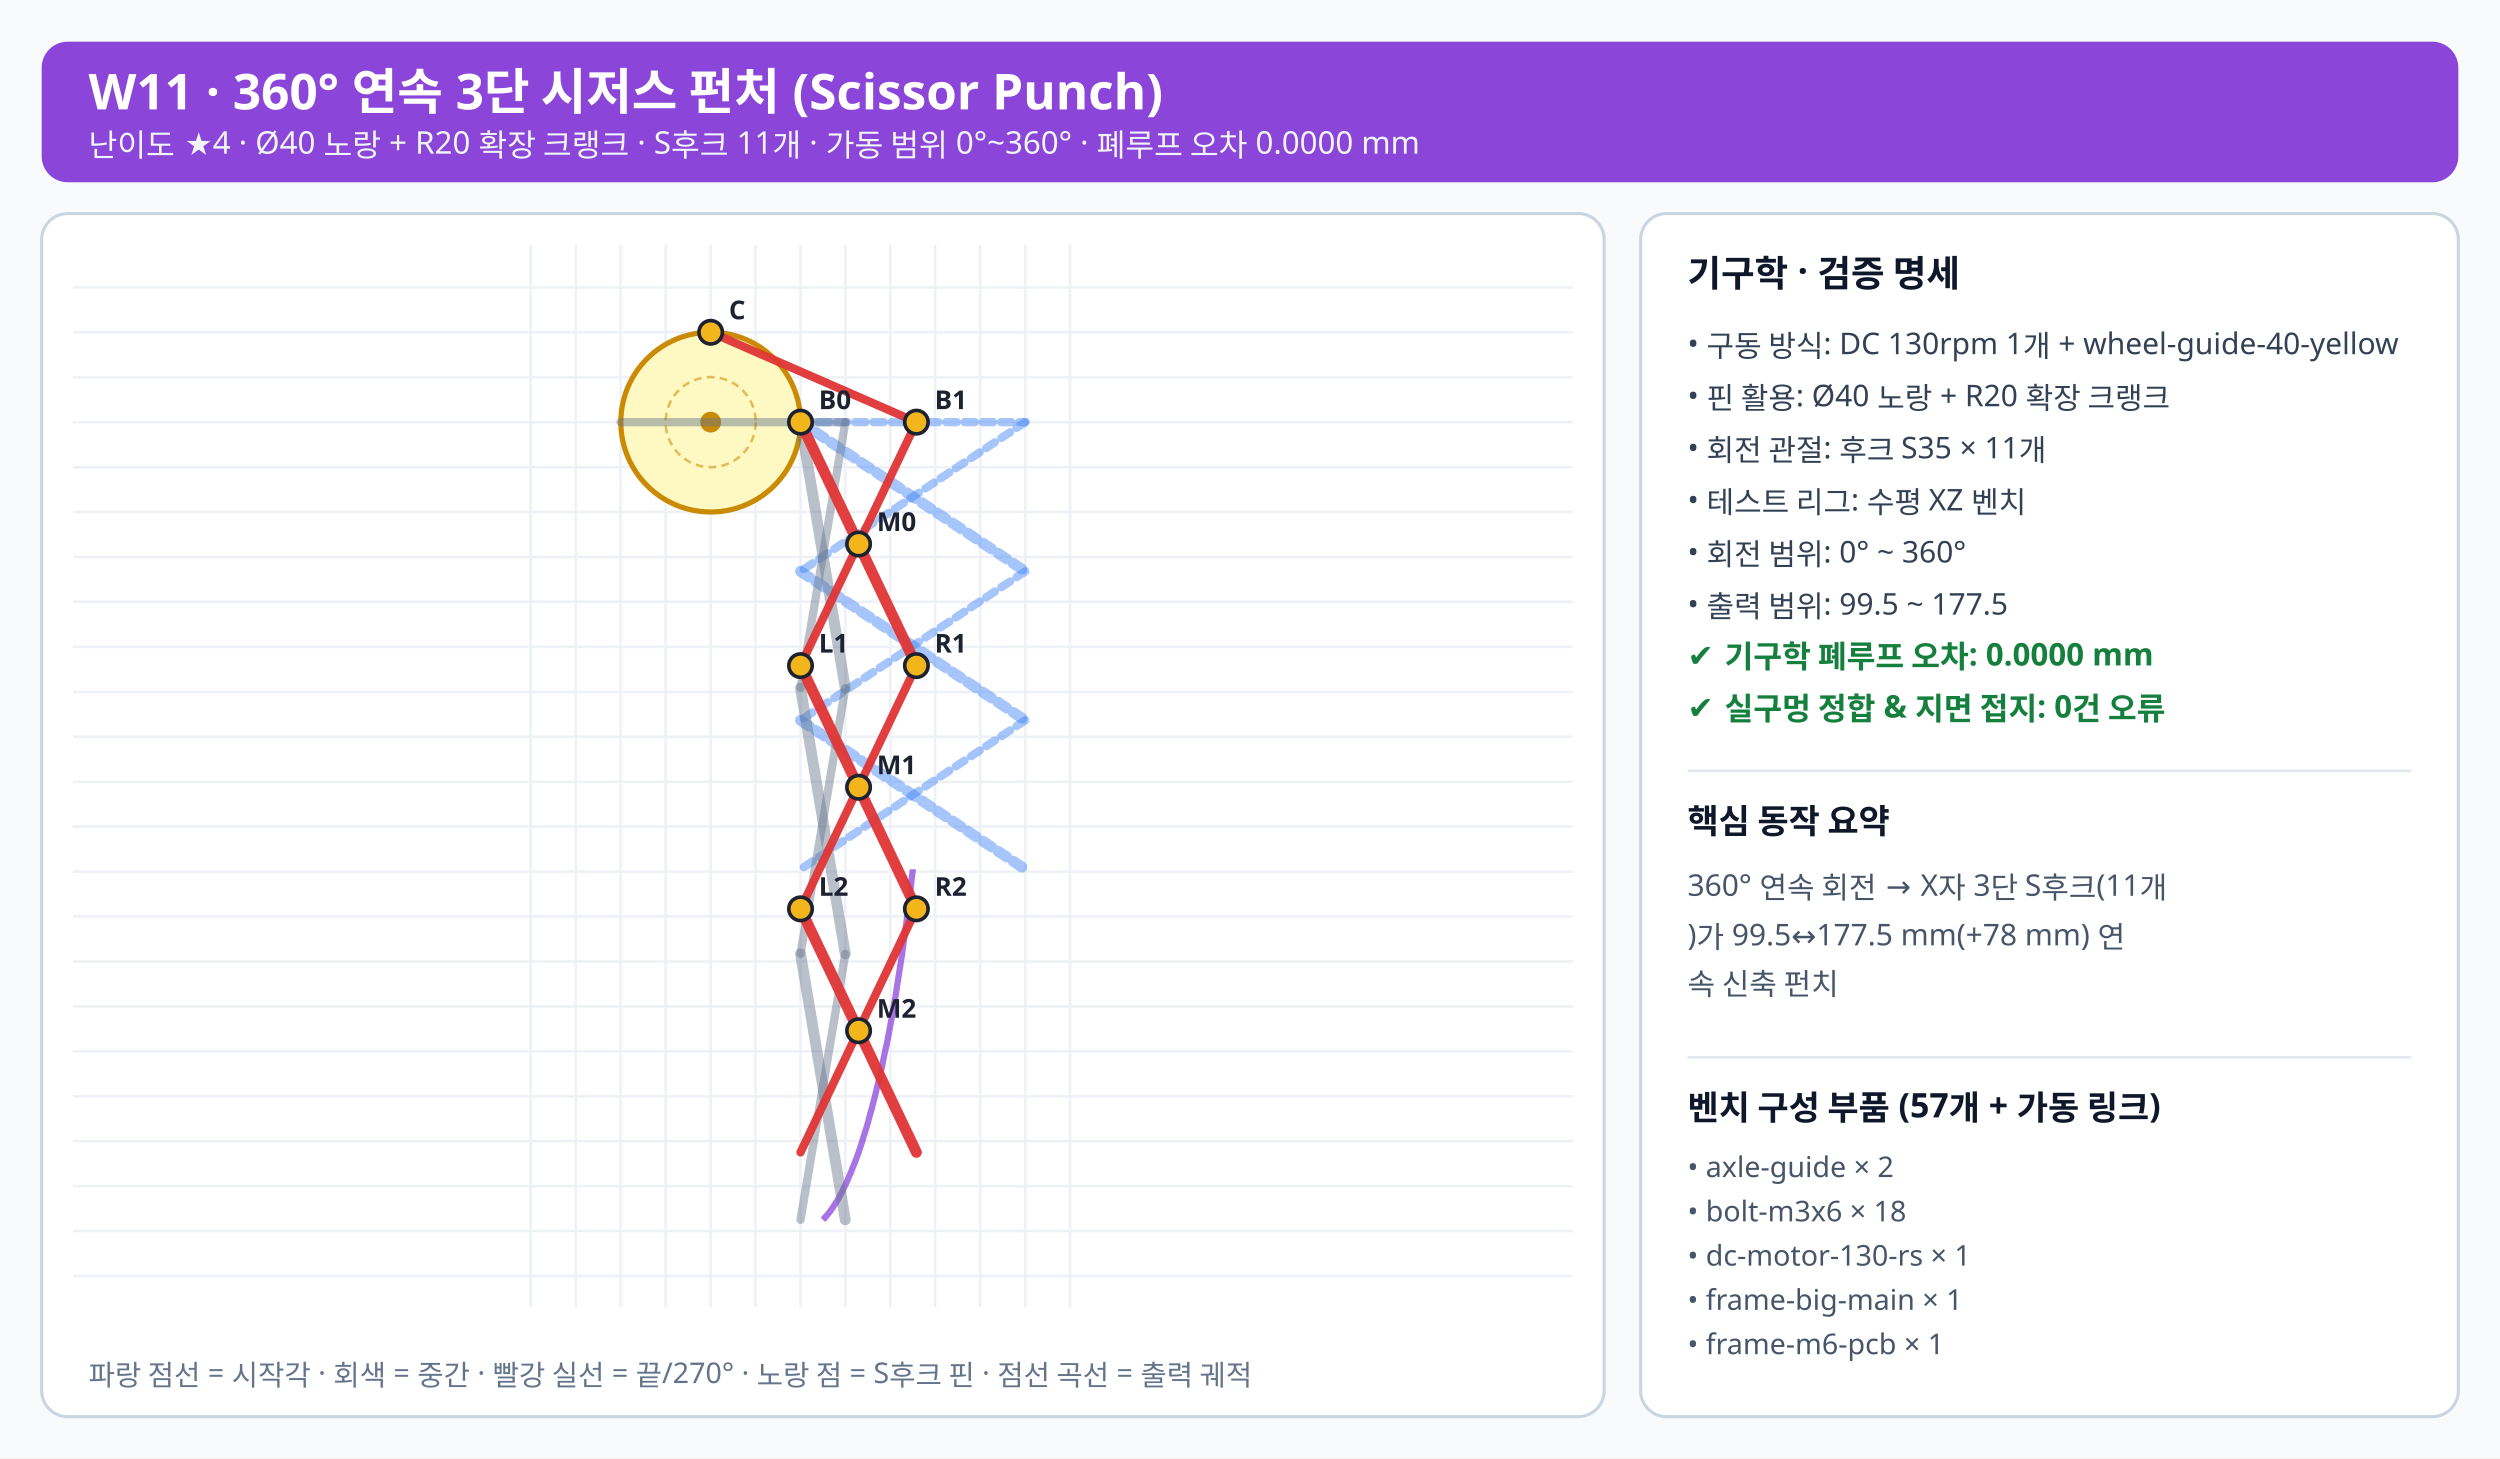
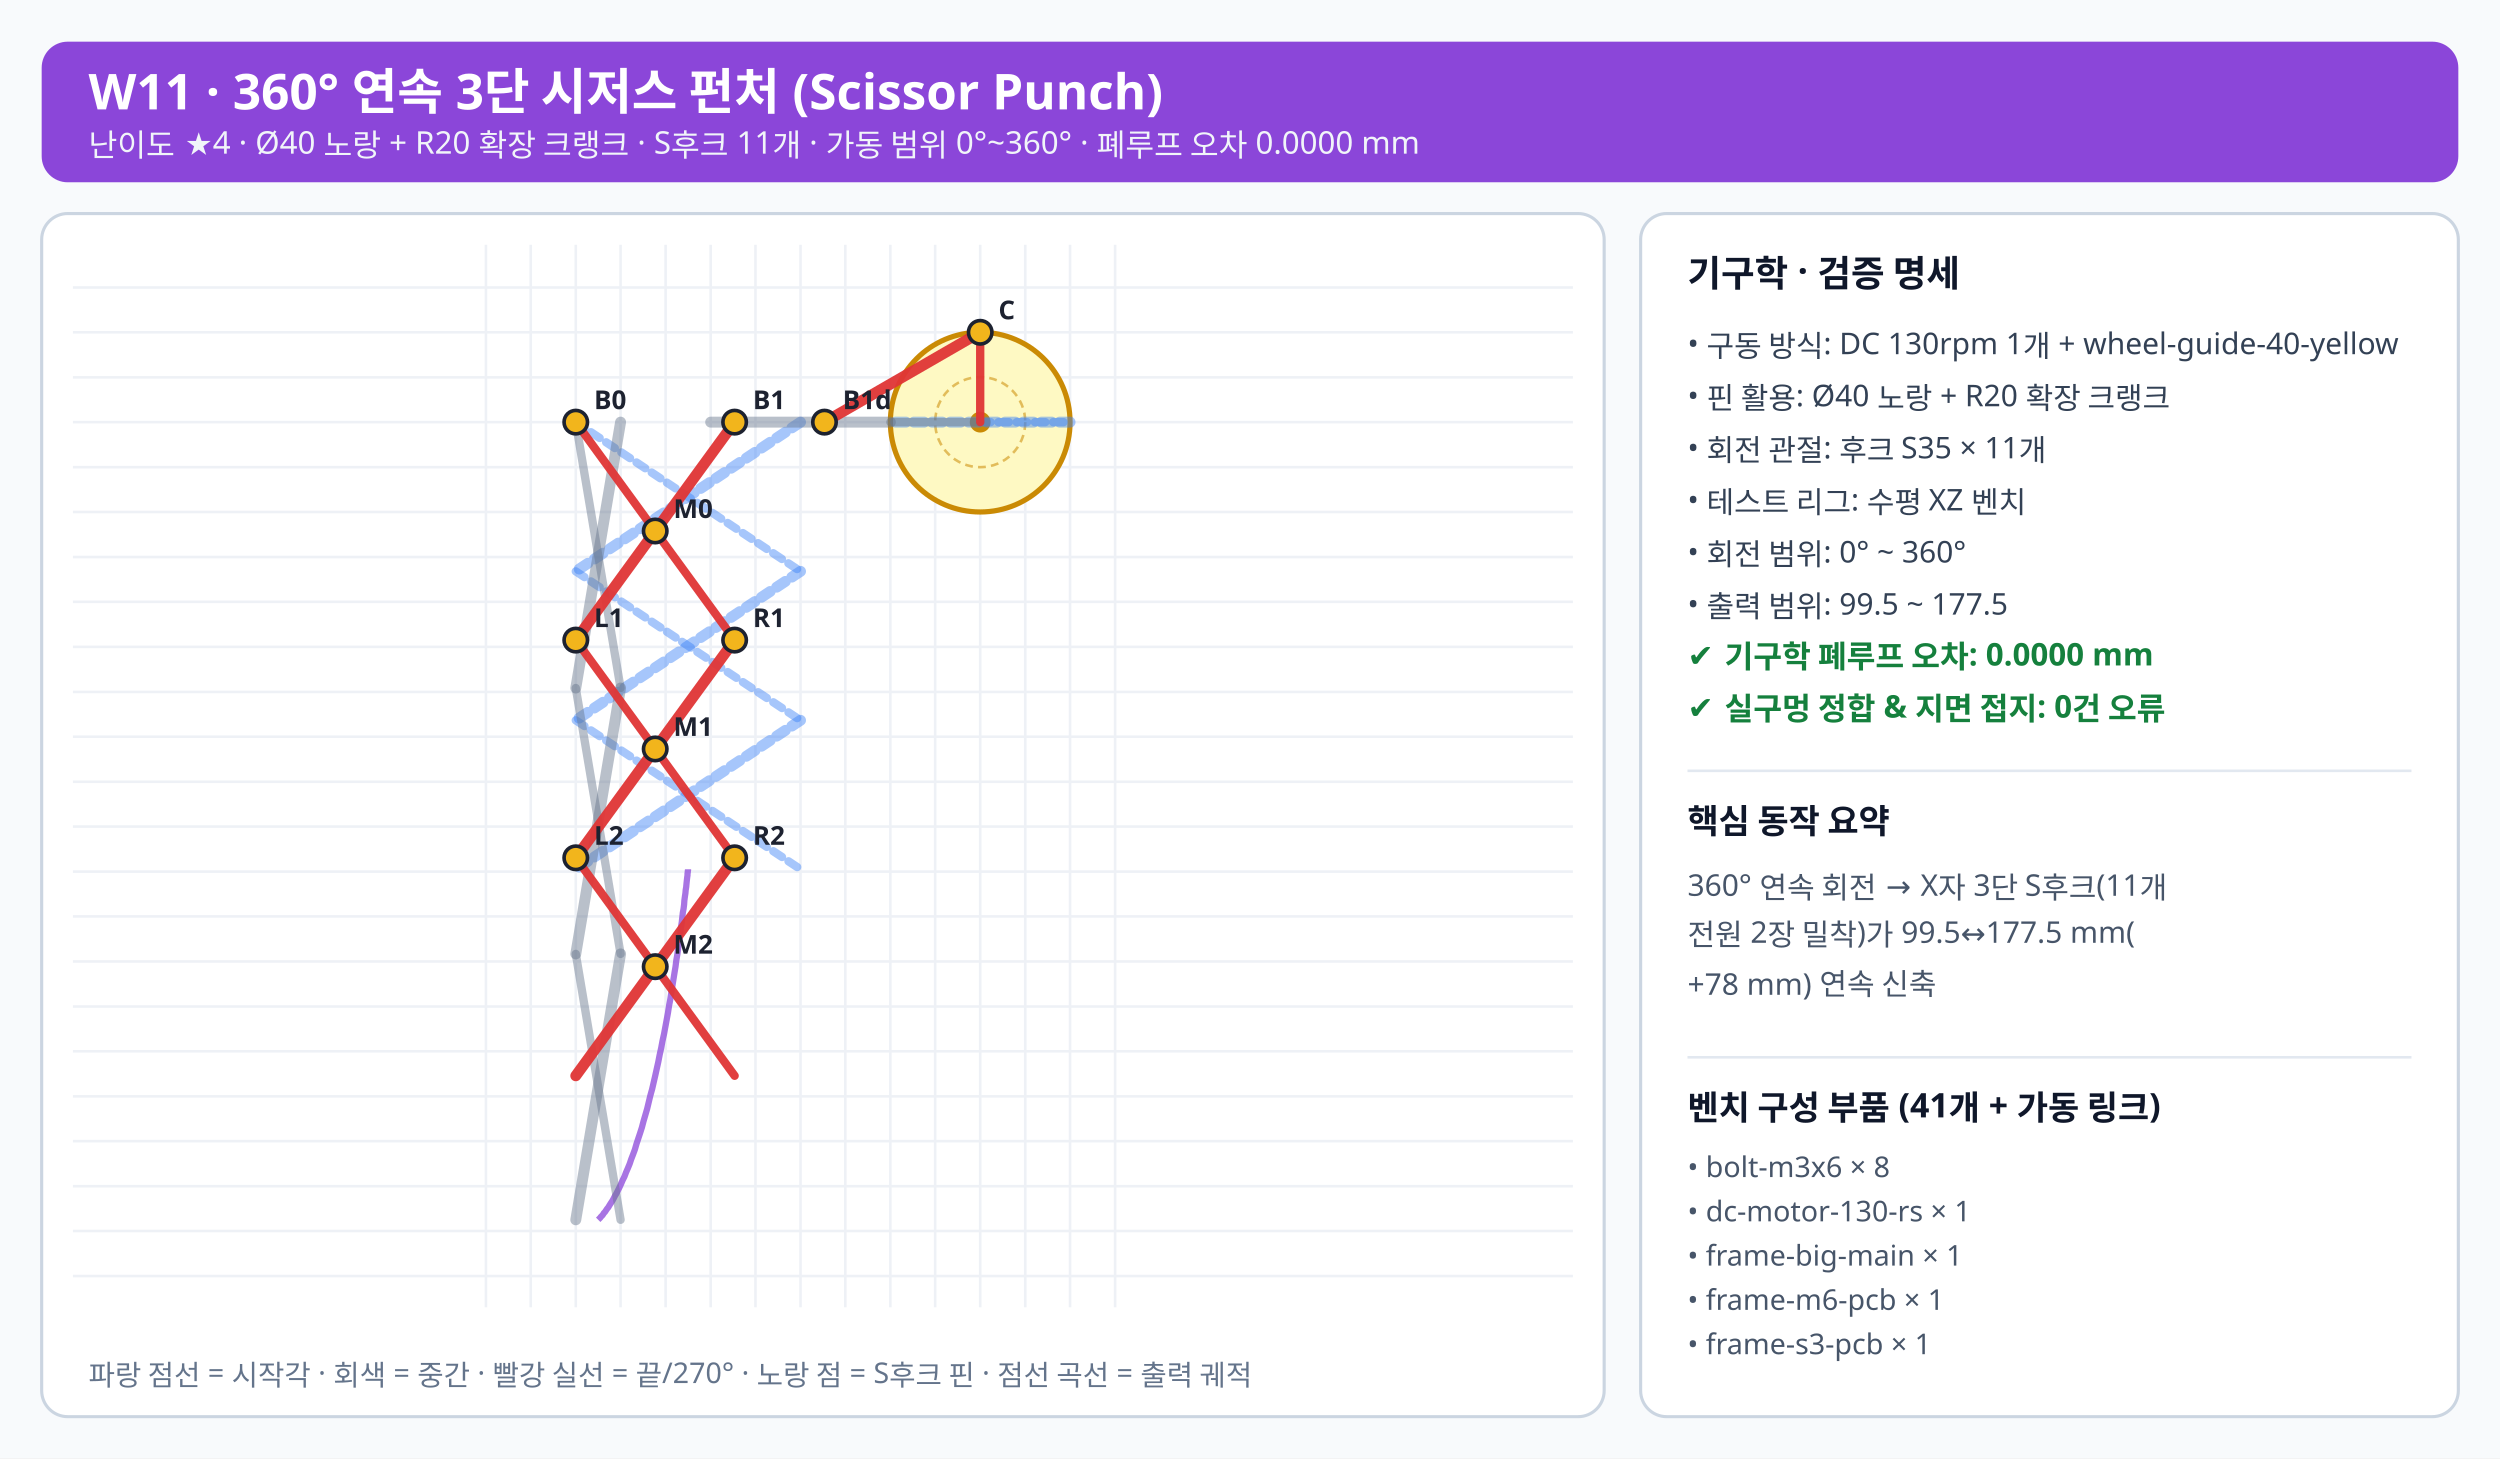
<svg xmlns="http://www.w3.org/2000/svg" viewBox="0 0 960 560" font-family="Pretendard,Apple SD Gothic Neo,sans-serif">
  <rect width="960" height="560" fill="#f8fafc" />
  <rect x="16" y="16" width="928" height="54" rx="10" fill="#8b46d9" />
  <text x="34" y="42" fill="#fff" font-size="19" font-weight="800">W11 · 360° 연속 3단 시저스 펀처 (Scissor Punch)</text>
  <text x="34" y="60" fill="#f1f5f9" font-size="12">난이도 ★4 · Ø40 노랑 + R20 확장 크랭크 · S후크 11개 · 가동 범위 0°~360° · 폐루프 오차 0.0000 mm</text>
  <rect x="16" y="82" width="600" height="462" rx="10" fill="#fff" stroke="#cbd5e1" stroke-width="1.2" />
+   <line x1="186.6" y1="94" x2="186.6" y2="502" stroke="#eef1f6" stroke-width="1" />
  <line x1="203.8" y1="94" x2="203.8" y2="502" stroke="#eef1f6" stroke-width="1" />
  <line x1="221.1" y1="94" x2="221.1" y2="502" stroke="#eef1f6" stroke-width="1" />
  <line x1="238.3" y1="94" x2="238.3" y2="502" stroke="#eef1f6" stroke-width="1" />
  <line x1="255.6" y1="94" x2="255.6" y2="502" stroke="#eef1f6" stroke-width="1" />
  <line x1="272.9" y1="94" x2="272.9" y2="502" stroke="#eef1f6" stroke-width="1" />
  <line x1="290.1" y1="94" x2="290.1" y2="502" stroke="#eef1f6" stroke-width="1" />
  <line x1="307.4" y1="94" x2="307.4" y2="502" stroke="#eef1f6" stroke-width="1" />
  <line x1="324.6" y1="94" x2="324.6" y2="502" stroke="#eef1f6" stroke-width="1" />
  <line x1="341.9" y1="94" x2="341.9" y2="502" stroke="#eef1f6" stroke-width="1" />
  <line x1="359.1" y1="94" x2="359.1" y2="502" stroke="#eef1f6" stroke-width="1" />
  <line x1="376.4" y1="94" x2="376.4" y2="502" stroke="#eef1f6" stroke-width="1" />
  <line x1="393.7" y1="94" x2="393.7" y2="502" stroke="#eef1f6" stroke-width="1" />
  <line x1="410.9" y1="94" x2="410.9" y2="502" stroke="#eef1f6" stroke-width="1" />
+   <line x1="428.2" y1="94" x2="428.2" y2="502" stroke="#eef1f6" stroke-width="1" />
  <line x1="28" y1="110.4" x2="604" y2="110.4" stroke="#eef1f6" stroke-width="1" />
  <line x1="28" y1="127.6" x2="604" y2="127.6" stroke="#eef1f6" stroke-width="1" />
  <line x1="28" y1="144.9" x2="604" y2="144.9" stroke="#eef1f6" stroke-width="1" />
  <line x1="28" y1="162.1" x2="604" y2="162.1" stroke="#eef1f6" stroke-width="1" />
  <line x1="28" y1="179.4" x2="604" y2="179.4" stroke="#eef1f6" stroke-width="1" />
  <line x1="28" y1="196.6" x2="604" y2="196.6" stroke="#eef1f6" stroke-width="1" />
  <line x1="28" y1="213.9" x2="604" y2="213.9" stroke="#eef1f6" stroke-width="1" />
  <line x1="28" y1="231.1" x2="604" y2="231.1" stroke="#eef1f6" stroke-width="1" />
  <line x1="28" y1="248.4" x2="604" y2="248.4" stroke="#eef1f6" stroke-width="1" />
  <line x1="28" y1="265.7" x2="604" y2="265.7" stroke="#eef1f6" stroke-width="1" />
  <line x1="28" y1="282.9" x2="604" y2="282.9" stroke="#eef1f6" stroke-width="1" />
  <line x1="28" y1="300.2" x2="604" y2="300.2" stroke="#eef1f6" stroke-width="1" />
  <line x1="28" y1="317.4" x2="604" y2="317.4" stroke="#eef1f6" stroke-width="1" />
  <line x1="28" y1="334.7" x2="604" y2="334.7" stroke="#eef1f6" stroke-width="1" />
  <line x1="28" y1="351.9" x2="604" y2="351.9" stroke="#eef1f6" stroke-width="1" />
  <line x1="28" y1="369.2" x2="604" y2="369.2" stroke="#eef1f6" stroke-width="1" />
  <line x1="28" y1="386.5" x2="604" y2="386.5" stroke="#eef1f6" stroke-width="1" />
  <line x1="28" y1="403.7" x2="604" y2="403.7" stroke="#eef1f6" stroke-width="1" />
  <line x1="28" y1="421.0" x2="604" y2="421.0" stroke="#eef1f6" stroke-width="1" />
  <line x1="28" y1="438.2" x2="604" y2="438.2" stroke="#eef1f6" stroke-width="1" />
  <line x1="28" y1="455.5" x2="604" y2="455.5" stroke="#eef1f6" stroke-width="1" />
  <line x1="28" y1="472.7" x2="604" y2="472.7" stroke="#eef1f6" stroke-width="1" />
  <line x1="28" y1="490.0" x2="604" y2="490.0" stroke="#eef1f6" stroke-width="1" />
-   <circle cx="272.9" cy="162.1" r="34.5" fill="#fef9c3" stroke="#ca8a04" stroke-width="2.0" />
-   <circle cx="272.9" cy="162.1" r="17.3" fill="none" stroke="#ca8a04" stroke-width="1" stroke-opacity="0.55" stroke-dasharray="3 2" />
-   <circle cx="272.9" cy="162.1" r="4" fill="#ca8a04" />
-   <polyline points="350.5,333.8 350.5,334.0 350.5,334.4 350.4,335.0 350.3,335.9 350.1,337.1 350.0,338.5 349.8,340.1 349.6,342.0 349.3,344.0 349.1,346.2 348.8,348.6 348.4,351.2 348.1,353.9 347.7,356.7 347.3,359.6 346.9,362.6 346.5,365.7 346.0,368.9 345.5,372.1 345.0,375.3 344.5,378.5 344.0,381.8 343.4,385.1 342.9,388.3 342.3,391.5 341.7,394.7 341.1,397.9 340.5,401.0 339.8,404.0 339.2,407.0 338.6,410.0 337.9,412.8 337.3,415.6 336.6,418.3 336.0,420.9 335.3,423.5 334.7,425.9 334.0,428.3 333.4,430.6 332.8,432.8 332.1,434.9 331.5,436.9 330.9,438.9 330.3,440.7 329.7,442.5 329.1,444.2 328.5,445.8 327.9,447.3 327.3,448.7 326.8,450.1 326.2,451.4 325.7,452.6 325.2,453.8 324.7,454.9 324.2,455.9 323.7,456.8 323.3,457.8 322.8,458.6 322.4,459.4 322.0,460.2 321.6,460.9 321.2,461.5 320.8,462.1 320.4,462.7 320.1,463.2 319.8,463.7 319.4,464.2 319.1,464.6 318.9,465.0 318.6,465.4 318.3,465.7 318.1,466.0 317.9,466.3 317.6,466.6 317.4,466.8 317.3,467.0 317.1,467.2 316.9,467.4 316.8,467.6 316.6,467.7 316.5,467.9 316.4,468.0 316.3,468.1 316.2,468.2 316.2,468.2 316.1,468.3 316.1,468.3 316.0,468.4 316.0,468.4 316.0,468.4 316.0,468.4 316.0,468.4 316.1,468.3 316.1,468.3 316.2,468.2 316.2,468.2 316.3,468.1 316.4,468.0 316.5,467.9 316.6,467.7 316.8,467.6 316.9,467.4 317.1,467.2 317.3,467.0 317.4,466.8 317.6,466.6 317.9,466.3 318.1,466.0 318.3,465.7 318.6,465.4 318.9,465.0 319.1,464.6 319.4,464.2 319.8,463.7 320.1,463.2 320.4,462.7 320.8,462.1 321.2,461.5 321.6,460.9 322.0,460.2 322.4,459.4 322.8,458.6 323.3,457.8 323.7,456.8 324.2,455.9 324.7,454.9 325.2,453.8 325.7,452.6 326.2,451.4 326.8,450.1 327.3,448.7 327.9,447.3 328.5,445.8 329.1,444.2 329.7,442.5 330.3,440.7 330.9,438.9 331.5,436.9 332.1,434.9 332.8,432.8 333.4,430.6 334.0,428.3 334.7,425.9 335.3,423.5 336.0,420.9 336.6,418.3 337.3,415.6 337.9,412.8 338.6,410.0 339.2,407.0 339.8,404.0 340.5,401.0 341.1,397.9 341.7,394.7 342.3,391.5 342.9,388.3 343.4,385.1 344.0,381.8 344.5,378.5 345.0,375.3 345.5,372.1 346.0,368.9 346.5,365.7 346.9,362.6 347.3,359.6 347.7,356.7 348.1,353.9 348.4,351.2 348.8,348.6 349.1,346.2 349.3,344.0 349.6,342.0 349.8,340.1 350.0,338.5 350.1,337.1 350.3,335.9 350.4,335.0 350.5,334.4 350.5,334.0 350.5,333.8" fill="none" stroke="#8b46d9" stroke-width="2.4" stroke-opacity="0.75" stroke-dasharray="5 3" />
-   <line x1="307.4" y1="162.1" x2="393.7" y2="162.1" stroke="#3b82f6" stroke-width="3.2" stroke-linecap="round" stroke-opacity="0.45" stroke-dasharray="4 3" />
-   <line x1="307.4" y1="162.1" x2="393.7" y2="219.4" stroke="#3b82f6" stroke-width="4.2" stroke-linecap="round" stroke-opacity="0.45" stroke-dasharray="4 3" />
-   <line x1="393.7" y1="162.1" x2="307.4" y2="219.4" stroke="#3b82f6" stroke-width="3.2" stroke-linecap="round" stroke-opacity="0.45" stroke-dasharray="4 3" />
-   <line x1="307.4" y1="219.4" x2="393.7" y2="276.6" stroke="#3b82f6" stroke-width="4.2" stroke-linecap="round" stroke-opacity="0.45" stroke-dasharray="4 3" />
-   <line x1="393.7" y1="219.4" x2="307.4" y2="276.6" stroke="#3b82f6" stroke-width="3.2" stroke-linecap="round" stroke-opacity="0.45" stroke-dasharray="4 3" />
-   <line x1="307.4" y1="276.6" x2="393.7" y2="333.8" stroke="#3b82f6" stroke-width="4.2" stroke-linecap="round" stroke-opacity="0.45" stroke-dasharray="4 3" />
-   <line x1="393.7" y1="276.6" x2="307.4" y2="333.8" stroke="#3b82f6" stroke-width="3.2" stroke-linecap="round" stroke-opacity="0.45" stroke-dasharray="4 3" />
-   <line x1="238.3" y1="162.1" x2="324.6" y2="162.1" stroke="#64748b" stroke-width="3.2" stroke-linecap="round" stroke-opacity="0.45" />
-   <line x1="307.4" y1="162.1" x2="324.6" y2="264.2" stroke="#64748b" stroke-width="4.2" stroke-linecap="round" stroke-opacity="0.45" />
-   <line x1="324.6" y1="162.1" x2="307.4" y2="264.2" stroke="#64748b" stroke-width="3.2" stroke-linecap="round" stroke-opacity="0.45" />
-   <line x1="307.4" y1="264.2" x2="324.6" y2="366.3" stroke="#64748b" stroke-width="4.2" stroke-linecap="round" stroke-opacity="0.45" />
-   <line x1="324.6" y1="264.2" x2="307.4" y2="366.3" stroke="#64748b" stroke-width="3.2" stroke-linecap="round" stroke-opacity="0.45" />
-   <line x1="307.4" y1="366.3" x2="324.6" y2="468.4" stroke="#64748b" stroke-width="4.2" stroke-linecap="round" stroke-opacity="0.45" />
-   <line x1="324.6" y1="366.3" x2="307.4" y2="468.4" stroke="#64748b" stroke-width="3.2" stroke-linecap="round" stroke-opacity="0.45" />
-   <line x1="272.9" y1="127.6" x2="351.9" y2="162.1" stroke="#e03636" stroke-width="3.2" stroke-linecap="round" stroke-opacity="0.95" />
-   <line x1="307.4" y1="162.1" x2="351.9" y2="255.6" stroke="#e03636" stroke-width="4.2" stroke-linecap="round" stroke-opacity="0.95" />
-   <line x1="351.9" y1="162.1" x2="307.4" y2="255.6" stroke="#e03636" stroke-width="3.2" stroke-linecap="round" stroke-opacity="0.95" />
-   <line x1="307.4" y1="255.6" x2="351.9" y2="349.0" stroke="#e03636" stroke-width="4.2" stroke-linecap="round" stroke-opacity="0.95" />
-   <line x1="351.9" y1="255.6" x2="307.4" y2="349.0" stroke="#e03636" stroke-width="3.2" stroke-linecap="round" stroke-opacity="0.95" />
-   <line x1="307.4" y1="349.0" x2="351.9" y2="442.5" stroke="#e03636" stroke-width="4.2" stroke-linecap="round" stroke-opacity="0.95" />
-   <line x1="351.9" y1="349.0" x2="307.4" y2="442.5" stroke="#e03636" stroke-width="3.2" stroke-linecap="round" stroke-opacity="0.95" />
-   <circle cx="272.9" cy="127.6" r="4.5" fill="#f2b51c" stroke="#1d2230" stroke-width="1.4" />
-   <text x="279.9" y="122.6" font-size="10" font-weight="700" fill="#1d2230">C</text>
-   <circle cx="307.4" cy="162.1" r="4.5" fill="#f2b51c" stroke="#1d2230" stroke-width="1.4" />
-   <text x="314.4" y="157.1" font-size="10" font-weight="700" fill="#1d2230">B0</text>
-   <circle cx="351.9" cy="162.1" r="4.5" fill="#f2b51c" stroke="#1d2230" stroke-width="1.4" />
-   <text x="358.9" y="157.1" font-size="10" font-weight="700" fill="#1d2230">B1</text>
-   <circle cx="329.7" cy="208.9" r="4.5" fill="#f2b51c" stroke="#1d2230" stroke-width="1.4" />
-   <text x="336.7" y="203.9" font-size="10" font-weight="700" fill="#1d2230">M0</text>
-   <circle cx="329.7" cy="302.3" r="4.5" fill="#f2b51c" stroke="#1d2230" stroke-width="1.4" />
-   <text x="336.7" y="297.3" font-size="10" font-weight="700" fill="#1d2230">M1</text>
-   <circle cx="307.4" cy="255.6" r="4.5" fill="#f2b51c" stroke="#1d2230" stroke-width="1.4" />
-   <text x="314.4" y="250.6" font-size="10" font-weight="700" fill="#1d2230">L1</text>
-   <circle cx="351.9" cy="255.6" r="4.5" fill="#f2b51c" stroke="#1d2230" stroke-width="1.4" />
-   <text x="358.9" y="250.6" font-size="10" font-weight="700" fill="#1d2230">R1</text>
-   <circle cx="329.7" cy="395.8" r="4.5" fill="#f2b51c" stroke="#1d2230" stroke-width="1.4" />
-   <text x="336.7" y="390.8" font-size="10" font-weight="700" fill="#1d2230">M2</text>
-   <circle cx="307.4" cy="349.0" r="4.5" fill="#f2b51c" stroke="#1d2230" stroke-width="1.4" />
-   <text x="314.4" y="344.0" font-size="10" font-weight="700" fill="#1d2230">L2</text>
-   <circle cx="351.9" cy="349.0" r="4.5" fill="#f2b51c" stroke="#1d2230" stroke-width="1.4" />
-   <text x="358.9" y="344.0" font-size="10" font-weight="700" fill="#1d2230">R2</text>
+   <circle cx="376.4" cy="162.1" r="34.5" fill="#fef9c3" stroke="#ca8a04" stroke-width="2.0" />
+   <circle cx="376.4" cy="162.1" r="17.3" fill="none" stroke="#ca8a04" stroke-width="1" stroke-opacity="0.55" stroke-dasharray="3 2" />
+   <circle cx="376.4" cy="162.1" r="4" fill="#ca8a04" />
+   <polyline points="264.2,333.8 264.2,333.9 264.2,334.0 264.2,334.2 264.1,334.6 264.1,335.0 264.0,335.5 264.0,336.1 263.9,336.8 263.8,337.6 263.7,338.5 263.6,339.5 263.5,340.6 263.3,341.8 263.2,343.0 263.0,344.3 262.8,345.8 262.7,347.3 262.5,348.9 262.2,350.5 262.0,352.3 261.8,354.1 261.5,356.0 261.3,358.0 261.0,360.0 260.7,362.1 260.4,364.3 260.1,366.5 259.7,368.8 259.4,371.2 259.0,373.6 258.6,376.1 258.2,378.6 257.8,381.1 257.4,383.7 256.9,386.3 256.5,388.9 256.0,391.6 255.5,394.3 255.0,397.0 254.4,399.7 253.9,402.4 253.3,405.1 252.8,407.7 252.2,410.4 251.6,413.1 251.0,415.7 250.4,418.3 249.7,420.8 249.1,423.3 248.5,425.8 247.8,428.2 247.1,430.6 246.5,432.9 245.8,435.1 245.1,437.2 244.4,439.3 243.8,441.4 243.1,443.3 242.4,445.1 241.8,446.9 241.1,448.6 240.4,450.2 239.8,451.8 239.1,453.2 238.5,454.6 237.9,455.9 237.3,457.1 236.7,458.3 236.1,459.3 235.6,460.3 235.1,461.2 234.5,462.1 234.0,462.9 233.6,463.6 233.1,464.2 232.7,464.8 232.3,465.4 231.9,465.8 231.6,466.3 231.3,466.7 231.0,467.0 230.7,467.3 230.5,467.6 230.3,467.8 230.1,468.0 230.0,468.1 229.9,468.2 229.8,468.3 229.7,468.4 229.7,468.4 229.7,468.4 229.8,468.3 229.9,468.2 230.0,468.1 230.1,468.0 230.3,467.8 230.5,467.6 230.7,467.3 231.0,467.0 231.3,466.7 231.6,466.3 231.9,465.8 232.3,465.4 232.7,464.8 233.1,464.2 233.6,463.6 234.0,462.9 234.5,462.1 235.1,461.2 235.6,460.3 236.1,459.3 236.7,458.3 237.3,457.1 237.9,455.9 238.5,454.6 239.1,453.2 239.8,451.8 240.4,450.2 241.1,448.6 241.8,446.9 242.4,445.1 243.1,443.3 243.8,441.4 244.4,439.3 245.1,437.2 245.8,435.1 246.5,432.9 247.1,430.6 247.8,428.2 248.5,425.8 249.1,423.3 249.7,420.8 250.4,418.3 251.0,415.7 251.6,413.1 252.2,410.4 252.8,407.7 253.3,405.1 253.9,402.4 254.4,399.7 255.0,397.0 255.5,394.3 256.0,391.6 256.5,388.9 256.9,386.3 257.4,383.7 257.8,381.1 258.2,378.6 258.6,376.1 259.0,373.6 259.4,371.2 259.7,368.8 260.1,366.5 260.4,364.3 260.7,362.1 261.0,360.0 261.3,358.0 261.5,356.0 261.8,354.1 262.0,352.3 262.2,350.5 262.5,348.9 262.7,347.3 262.8,345.8 263.0,344.3 263.2,343.0 263.3,341.8 263.5,340.6 263.6,339.5 263.7,338.5 263.8,337.6 263.9,336.8 264.0,336.1 264.0,335.5 264.1,335.0 264.1,334.6 264.2,334.2 264.2,334.0 264.2,333.9 264.2,333.8" fill="none" stroke="#8b46d9" stroke-width="2.4" stroke-opacity="0.75" stroke-dasharray="5 3" />
+   <line x1="376.4" y1="162.1" x2="410.9" y2="162.1" stroke="#3b82f6" stroke-width="3.2" stroke-linecap="round" stroke-opacity="0.45" stroke-dasharray="4 3" />
+   <line x1="410.9" y1="162.1" x2="341.9" y2="162.1" stroke="#3b82f6" stroke-width="4.2" stroke-linecap="round" stroke-opacity="0.45" stroke-dasharray="4 3" />
+   <line x1="221.1" y1="162.1" x2="307.4" y2="219.4" stroke="#3b82f6" stroke-width="3.2" stroke-linecap="round" stroke-opacity="0.45" stroke-dasharray="4 3" />
+   <line x1="307.4" y1="162.1" x2="221.1" y2="219.4" stroke="#3b82f6" stroke-width="4.2" stroke-linecap="round" stroke-opacity="0.45" stroke-dasharray="4 3" />
+   <line x1="221.1" y1="219.4" x2="307.4" y2="276.6" stroke="#3b82f6" stroke-width="3.2" stroke-linecap="round" stroke-opacity="0.45" stroke-dasharray="4 3" />
+   <line x1="307.4" y1="219.4" x2="221.1" y2="276.6" stroke="#3b82f6" stroke-width="4.2" stroke-linecap="round" stroke-opacity="0.45" stroke-dasharray="4 3" />
+   <line x1="221.1" y1="276.6" x2="307.4" y2="333.8" stroke="#3b82f6" stroke-width="3.2" stroke-linecap="round" stroke-opacity="0.45" stroke-dasharray="4 3" />
+   <line x1="307.4" y1="276.6" x2="221.1" y2="333.8" stroke="#3b82f6" stroke-width="4.2" stroke-linecap="round" stroke-opacity="0.45" stroke-dasharray="4 3" />
+   <line x1="376.4" y1="162.1" x2="341.9" y2="162.1" stroke="#64748b" stroke-width="3.2" stroke-linecap="round" stroke-opacity="0.45" />
+   <line x1="341.9" y1="162.1" x2="272.9" y2="162.1" stroke="#64748b" stroke-width="4.2" stroke-linecap="round" stroke-opacity="0.45" />
+   <line x1="221.1" y1="162.1" x2="238.3" y2="264.2" stroke="#64748b" stroke-width="3.2" stroke-linecap="round" stroke-opacity="0.45" />
+   <line x1="238.3" y1="162.1" x2="221.1" y2="264.2" stroke="#64748b" stroke-width="4.2" stroke-linecap="round" stroke-opacity="0.45" />
+   <line x1="221.1" y1="264.2" x2="238.3" y2="366.3" stroke="#64748b" stroke-width="3.2" stroke-linecap="round" stroke-opacity="0.45" />
+   <line x1="238.3" y1="264.2" x2="221.1" y2="366.3" stroke="#64748b" stroke-width="4.2" stroke-linecap="round" stroke-opacity="0.45" />
+   <line x1="221.1" y1="366.3" x2="238.3" y2="468.4" stroke="#64748b" stroke-width="3.2" stroke-linecap="round" stroke-opacity="0.45" />
+   <line x1="238.3" y1="366.3" x2="221.1" y2="468.4" stroke="#64748b" stroke-width="4.2" stroke-linecap="round" stroke-opacity="0.45" />
+   <line x1="376.4" y1="162.1" x2="376.4" y2="127.6" stroke="#e03636" stroke-width="3.2" stroke-linecap="round" stroke-opacity="0.95" />
+   <line x1="376.4" y1="127.6" x2="316.6" y2="162.1" stroke="#e03636" stroke-width="4.2" stroke-linecap="round" stroke-opacity="0.95" />
+   <line x1="221.1" y1="162.1" x2="282.1" y2="245.8" stroke="#e03636" stroke-width="3.2" stroke-linecap="round" stroke-opacity="0.95" />
+   <line x1="282.1" y1="162.1" x2="221.1" y2="245.8" stroke="#e03636" stroke-width="4.2" stroke-linecap="round" stroke-opacity="0.95" />
+   <line x1="221.1" y1="245.8" x2="282.1" y2="329.4" stroke="#e03636" stroke-width="3.2" stroke-linecap="round" stroke-opacity="0.95" />
+   <line x1="282.1" y1="245.8" x2="221.1" y2="329.4" stroke="#e03636" stroke-width="4.2" stroke-linecap="round" stroke-opacity="0.95" />
+   <line x1="221.1" y1="329.4" x2="282.1" y2="413.1" stroke="#e03636" stroke-width="3.2" stroke-linecap="round" stroke-opacity="0.95" />
+   <line x1="282.1" y1="329.4" x2="221.1" y2="413.1" stroke="#e03636" stroke-width="4.2" stroke-linecap="round" stroke-opacity="0.95" />
+   <circle cx="376.4" cy="127.6" r="4.5" fill="#f2b51c" stroke="#1d2230" stroke-width="1.4" />
+   <text x="383.4" y="122.6" font-size="10" font-weight="700" fill="#1d2230">C</text>
+   <circle cx="316.6" cy="162.1" r="4.5" fill="#f2b51c" stroke="#1d2230" stroke-width="1.4" />
+   <text x="323.6" y="157.1" font-size="10" font-weight="700" fill="#1d2230">B1d</text>
+   <circle cx="221.1" cy="162.1" r="4.5" fill="#f2b51c" stroke="#1d2230" stroke-width="1.4" />
+   <text x="228.1" y="157.1" font-size="10" font-weight="700" fill="#1d2230">B0</text>
+   <circle cx="282.1" cy="162.1" r="4.5" fill="#f2b51c" stroke="#1d2230" stroke-width="1.4" />
+   <text x="289.1" y="157.1" font-size="10" font-weight="700" fill="#1d2230">B1</text>
+   <circle cx="251.6" cy="203.9" r="4.5" fill="#f2b51c" stroke="#1d2230" stroke-width="1.4" />
+   <text x="258.6" y="198.9" font-size="10" font-weight="700" fill="#1d2230">M0</text>
+   <circle cx="251.6" cy="287.6" r="4.5" fill="#f2b51c" stroke="#1d2230" stroke-width="1.4" />
+   <text x="258.6" y="282.6" font-size="10" font-weight="700" fill="#1d2230">M1</text>
+   <circle cx="221.1" cy="245.8" r="4.5" fill="#f2b51c" stroke="#1d2230" stroke-width="1.4" />
+   <text x="228.1" y="240.8" font-size="10" font-weight="700" fill="#1d2230">L1</text>
+   <circle cx="282.1" cy="245.8" r="4.5" fill="#f2b51c" stroke="#1d2230" stroke-width="1.4" />
+   <text x="289.1" y="240.8" font-size="10" font-weight="700" fill="#1d2230">R1</text>
+   <circle cx="251.6" cy="371.2" r="4.5" fill="#f2b51c" stroke="#1d2230" stroke-width="1.4" />
+   <text x="258.6" y="366.2" font-size="10" font-weight="700" fill="#1d2230">M2</text>
+   <circle cx="221.1" cy="329.4" r="4.5" fill="#f2b51c" stroke="#1d2230" stroke-width="1.4" />
+   <text x="228.1" y="324.4" font-size="10" font-weight="700" fill="#1d2230">L2</text>
+   <circle cx="282.1" cy="329.4" r="4.5" fill="#f2b51c" stroke="#1d2230" stroke-width="1.4" />
+   <text x="289.1" y="324.4" font-size="10" font-weight="700" fill="#1d2230">R2</text>
  <text x="34" y="532" fill="#64748b" font-size="11">파랑 점선 = 시작각 · 회색 = 중간 · 빨강 실선 = 끝/270° · 노랑 점 = S후크 핀 · 점선 곡선 = 출력 궤적</text>
  <rect x="630" y="82" width="314" height="462" rx="10" fill="#fff" stroke="#cbd5e1" stroke-width="1.2" />
  <text x="648" y="110" fill="#0f172a" font-size="14" font-weight="800">기구학 · 검증 명세</text>
  <text x="648" y="136" fill="#334155" font-size="11.5">• 구동 방식: DC 130rpm 1개 + wheel-guide-40-yellow</text>
  <text x="648" y="156" fill="#334155" font-size="11.5">• 핀 활용: Ø40 노랑 + R20 확장 크랭크</text>
  <text x="648" y="176" fill="#334155" font-size="11.5">• 회전 관절: 후크 S35 × 11개</text>
  <text x="648" y="196" fill="#334155" font-size="11.5">• 테스트 리그: 수평 XZ 벤치</text>
  <text x="648" y="216" fill="#334155" font-size="11.5">• 회전 범위: 0° ~ 360°</text>
  <text x="648" y="236" fill="#334155" font-size="11.5">• 출력 범위: 99.5 ~ 177.5</text>
  <text x="648" y="256" fill="#15803d" font-size="12" font-weight="800">✔ 기구학 폐루프 오차: 0.0000 mm</text>
  <text x="648" y="276" fill="#15803d" font-size="12" font-weight="800">✔ 실구멍 정합 &amp; 지면 접지: 0건 오류</text>
  <line x1="648" y1="296" x2="926" y2="296" stroke="#e2e8f0" />
  <text x="648" y="320" fill="#0f172a" font-size="13" font-weight="800">핵심 동작 요약</text>
  <text x="648" y="344" fill="#475569" font-size="11.5">360° 연속 회전 → X자 3단 S후크(11개</text>
-   <text x="648" y="363" fill="#475569" font-size="11.5">)가 99.5↔177.5 mm(+78 mm) 연</text>
-   <text x="648" y="382" fill="#475569" font-size="11.5">속 신축 펀치</text>
+   <text x="648" y="363" fill="#475569" font-size="11.5"> 전원 2장 밀착)가 99.5↔177.5 mm(</text>
+   <text x="648" y="382" fill="#475569" font-size="11.5">+78 mm) 연속 신축</text>
  <line x1="648" y1="406" x2="926" y2="406" stroke="#e2e8f0" />
-   <text x="648" y="430" fill="#0f172a" font-size="13" font-weight="800">벤치 구성 부품 (57개 + 가동 링크)</text>
-   <text x="648" y="452" fill="#475569" font-size="11">• axle-guide × 2</text>
-   <text x="648" y="469" fill="#475569" font-size="11">• bolt-m3x6 × 18</text>
-   <text x="648" y="486" fill="#475569" font-size="11">• dc-motor-130-rs × 1</text>
-   <text x="648" y="503" fill="#475569" font-size="11">• frame-big-main × 1</text>
-   <text x="648" y="520" fill="#475569" font-size="11">• frame-m6-pcb × 1</text>
+   <text x="648" y="430" fill="#0f172a" font-size="13" font-weight="800">벤치 구성 부품 (41개 + 가동 링크)</text>
+   <text x="648" y="452" fill="#475569" font-size="11">• bolt-m3x6 × 8</text>
+   <text x="648" y="469" fill="#475569" font-size="11">• dc-motor-130-rs × 1</text>
+   <text x="648" y="486" fill="#475569" font-size="11">• frame-big-main × 1</text>
+   <text x="648" y="503" fill="#475569" font-size="11">• frame-m6-pcb × 1</text>
+   <text x="648" y="520" fill="#475569" font-size="11">• frame-s3-pcb × 1</text>
</svg>
